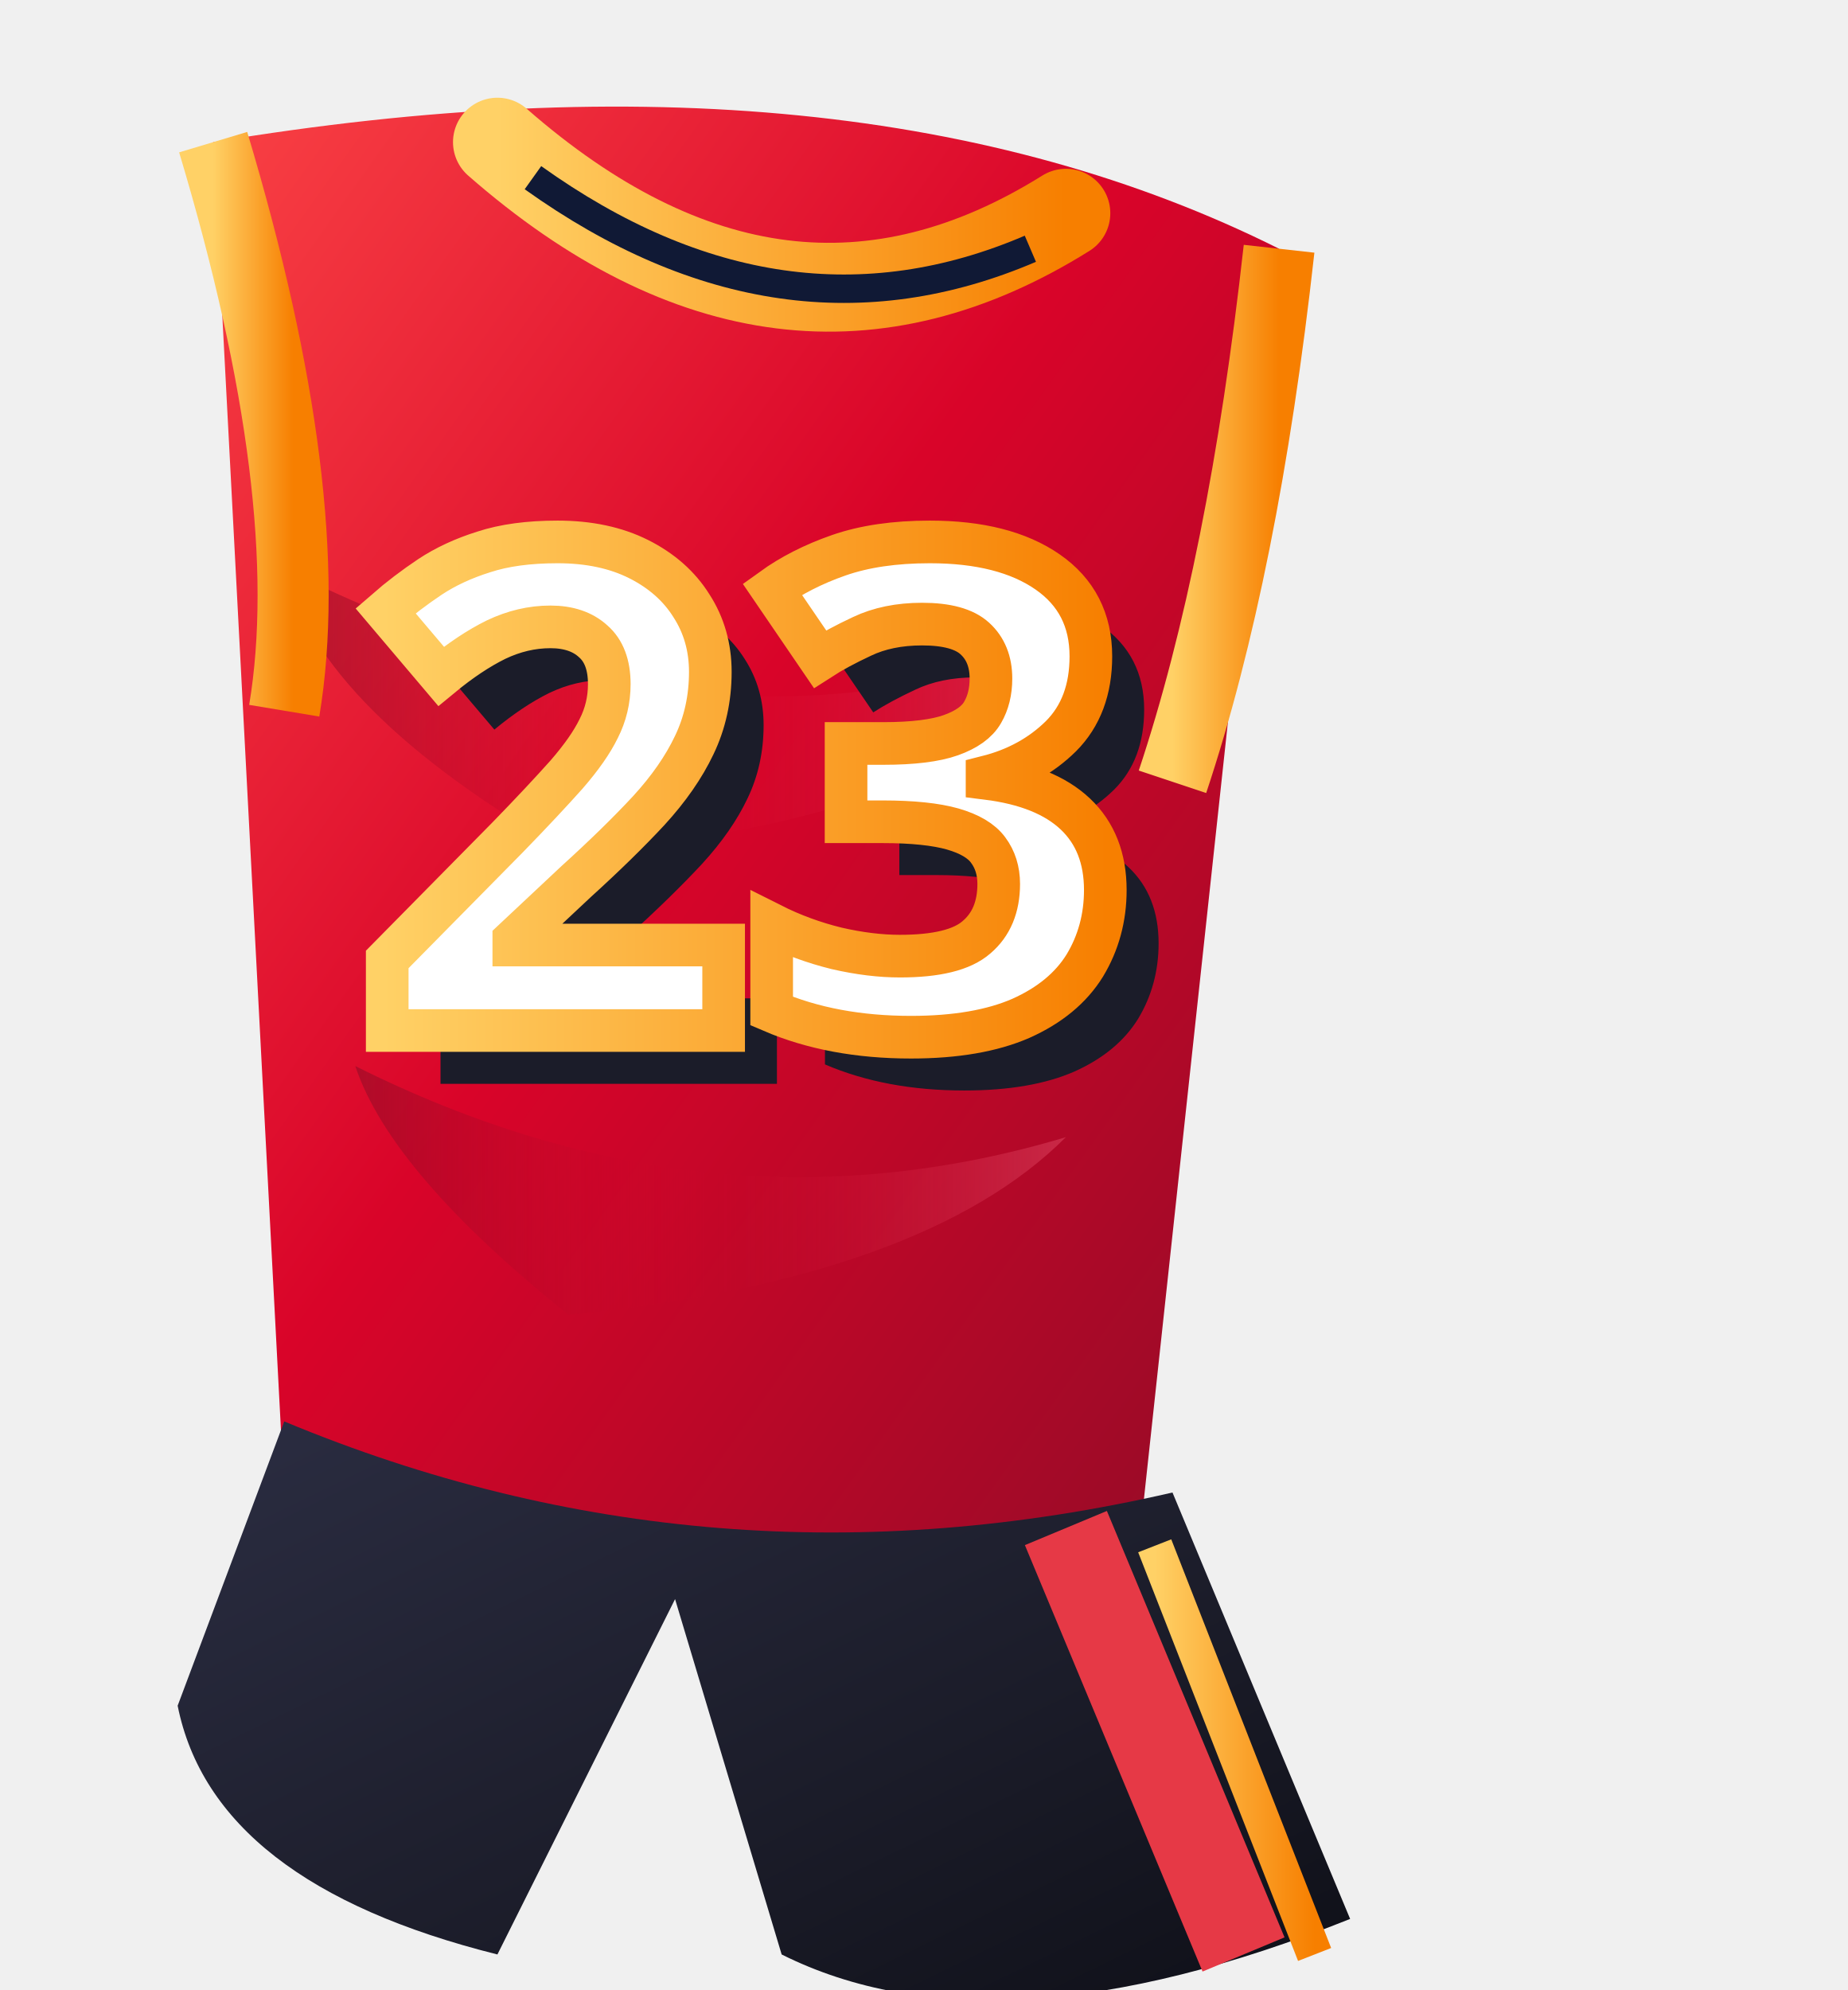
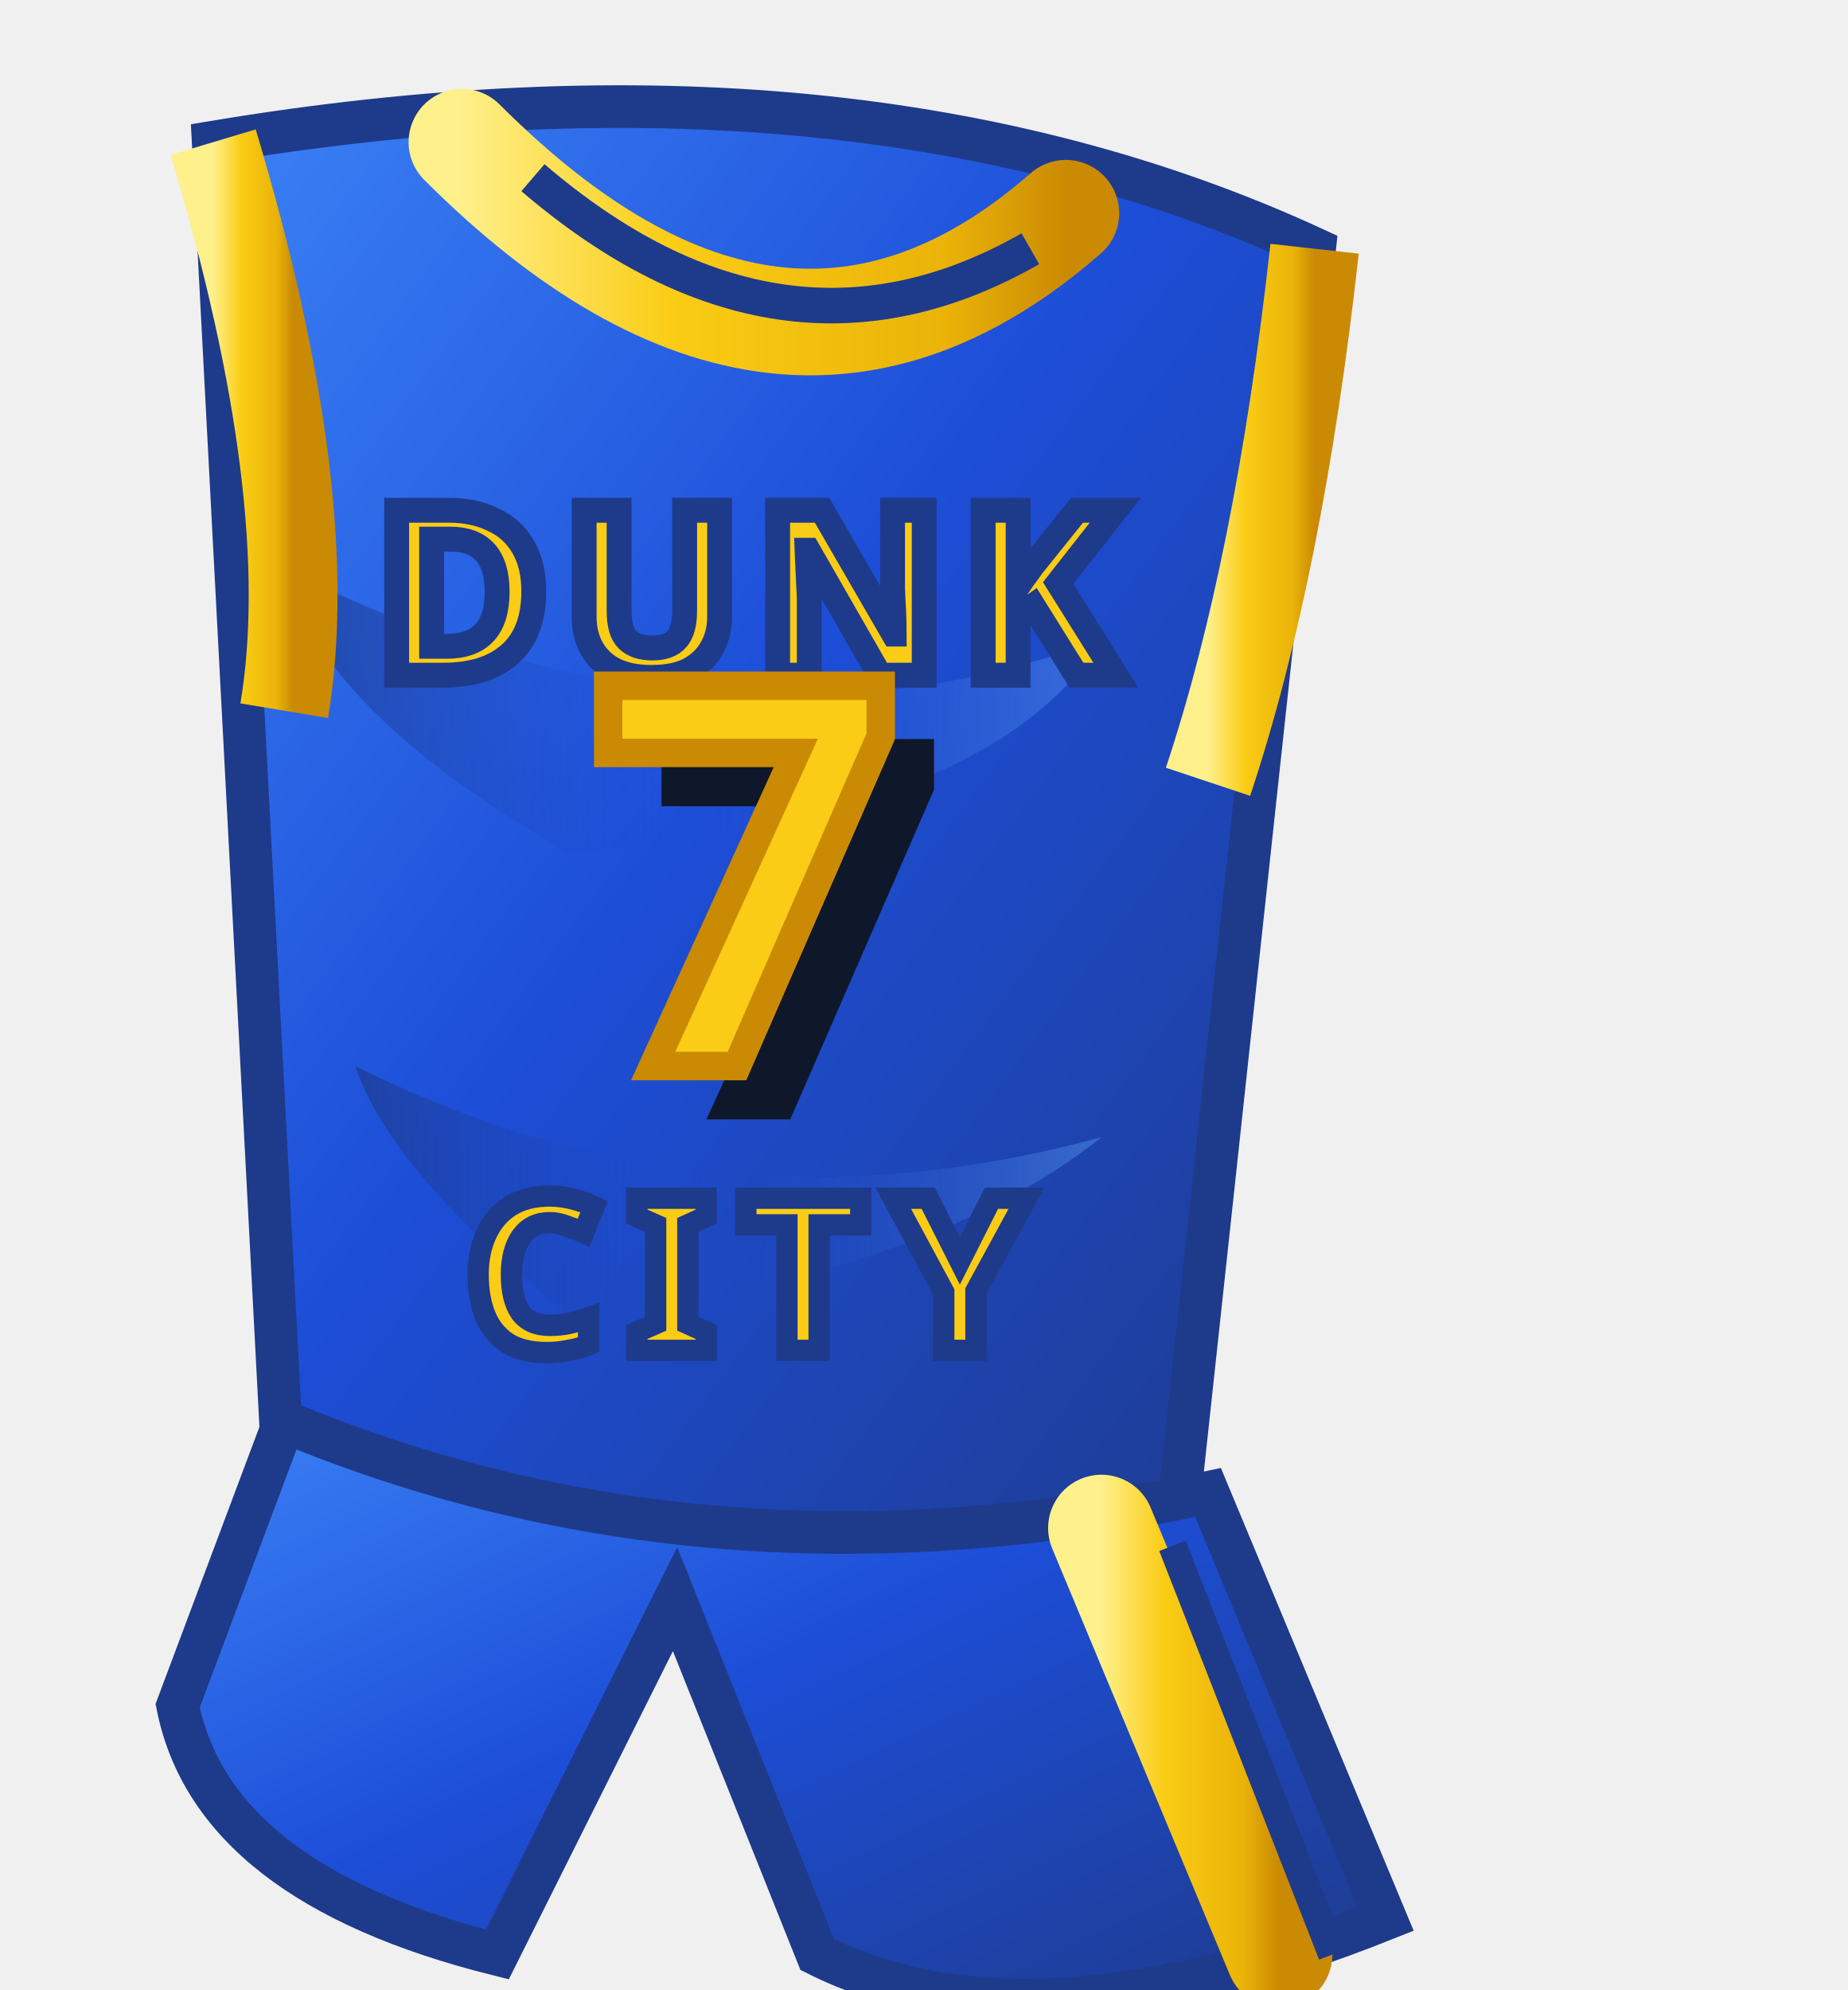
<svg xmlns="http://www.w3.org/2000/svg" viewBox="0 0 52 56" width="52" height="56">
  <defs>
    <linearGradient id="skinBase" x1="0%" y1="0%" x2="100%" y2="100%">
-       <stop offset="0%" stop-color="#f5d0b0" />
-       <stop offset="50%" stop-color="#e2ab82" />
-       <stop offset="100%" stop-color="#c6855b" />
+       <stop offset="0%" stop-color="#fed7aa" />
+       <stop offset="40%" stop-color="#fb923c" />
+       <stop offset="85%" stop-color="#ea580c" />
+       <stop offset="100%" stop-color="#c2410c" />
    </linearGradient>
    <linearGradient id="skinShadow" x1="0%" y1="0%" x2="0%" y2="100%">
-       <stop offset="0%" stop-color="#d4976c" />
-       <stop offset="100%" stop-color="#a8653e" />
+       <stop offset="0%" stop-color="#ea580c" />
+       <stop offset="70%" stop-color="#c2410c" />
+       <stop offset="100%" stop-color="#9a3412" />
    </linearGradient>
-     <linearGradient id="jerseyRed" x1="0%" y1="0%" x2="100%" y2="100%">
-       <stop offset="0%" stop-color="#f94144" />
-       <stop offset="45%" stop-color="#d90429" />
-       <stop offset="100%" stop-color="#900c27" />
+     <linearGradient id="skinHighlight" x1="0%" y1="0%" x2="100%" y2="0%">
+       <stop offset="0%" stop-color="#ffedd5" stop-opacity="0.8" />
+       <stop offset="100%" stop-color="#fed7aa" stop-opacity="0.1" />
+     </linearGradient>
+     <linearGradient id="jerseyBlue" x1="0%" y1="0%" x2="100%" y2="100%">
+       <stop offset="0%" stop-color="#3b82f6" />
+       <stop offset="45%" stop-color="#1d4ed8" />
+       <stop offset="100%" stop-color="#1e3a8a" />
    </linearGradient>
    <linearGradient id="jerseyFold" x1="0%" y1="0%" x2="100%" y2="0%">
-       <stop offset="0%" stop-color="#900c27" stop-opacity="0.6" />
-       <stop offset="50%" stop-color="#d90429" stop-opacity="0" />
-       <stop offset="100%" stop-color="#ff758f" stop-opacity="0.3" />
+       <stop offset="0%" stop-color="#1e3a8a" stop-opacity="0.7" />
+       <stop offset="50%" stop-color="#1d4ed8" stop-opacity="0" />
+       <stop offset="100%" stop-color="#60a5fa" stop-opacity="0.4" />
    </linearGradient>
-     <linearGradient id="shortsDark" x1="0%" y1="0%" x2="100%" y2="100%">
-       <stop offset="0%" stop-color="#2b2d42" />
-       <stop offset="60%" stop-color="#1b1c29" />
-       <stop offset="100%" stop-color="#0e0f17" />
+     <linearGradient id="goldTrim" x1="0%" y1="0%" x2="100%" y2="0%">
+       <stop offset="0%" stop-color="#fef08a" />
+       <stop offset="35%" stop-color="#facc15" />
+       <stop offset="80%" stop-color="#eab308" />
+       <stop offset="100%" stop-color="#ca8a04" />
+     </linearGradient>
+     <linearGradient id="hairDark" x1="0%" y1="100%" x2="0%" y2="0%">
+       <stop offset="0%" stop-color="#1c1917" />
+       <stop offset="60%" stop-color="#292524" />
+       <stop offset="100%" stop-color="#44403c" />
+     </linearGradient>
+     <linearGradient id="sweatbandWhite" x1="0%" y1="0%" x2="0%" y2="100%">
+       <stop offset="0%" stop-color="#ffffff" />
+       <stop offset="65%" stop-color="#f1f5f9" />
+       <stop offset="100%" stop-color="#cbd5e1" />
+     </linearGradient>
+     <linearGradient id="sweatDrop" x1="0%" y1="0%" x2="100%" y2="100%">
+       <stop offset="0%" stop-color="#ffffff" stop-opacity="0.95" />
+       <stop offset="50%" stop-color="#bae6fd" stop-opacity="0.85" />
+       <stop offset="100%" stop-color="#38bdf8" stop-opacity="0.7" />
+     </linearGradient>
+     <linearGradient id="gearBlack" x1="0%" y1="0%" x2="100%" y2="100%">
+       <stop offset="0%" stop-color="#3f3f46" />
+       <stop offset="55%" stop-color="#27272a" />
+       <stop offset="100%" stop-color="#18181b" />
    </linearGradient>
    <linearGradient id="sneakerUpper" x1="0%" y1="0%" x2="100%" y2="100%">
-       <stop offset="0%" stop-color="#ffb703" />
-       <stop offset="50%" stop-color="#fb8500" />
-       <stop offset="100%" stop-color="#d90429" />
+       <stop offset="0%" stop-color="#475569" />
+       <stop offset="50%" stop-color="#334155" />
+       <stop offset="100%" stop-color="#1e293b" />
    </linearGradient>
    <linearGradient id="soleWhite" x1="0%" y1="0%" x2="0%" y2="100%">
      <stop offset="0%" stop-color="#ffffff" />
-       <stop offset="70%" stop-color="#edf2f4" />
-       <stop offset="100%" stop-color="#8d99ae" />
-     </linearGradient>
-     <linearGradient id="compressionSleeve" x1="0%" y1="0%" x2="100%" y2="0%">
-       <stop offset="0%" stop-color="#1a1c23" />
-       <stop offset="50%" stop-color="#323644" />
-       <stop offset="100%" stop-color="#14151b" />
-     </linearGradient>
-     <linearGradient id="goldTrim" x1="0%" y1="0%" x2="100%" y2="0%">
-       <stop offset="0%" stop-color="#ffd166" />
-       <stop offset="100%" stop-color="#f77f00" />
-     </linearGradient>
-     <linearGradient id="hairFade" x1="0%" y1="100%" x2="0%" y2="0%">
-       <stop offset="0%" stop-color="#1b1a20" />
-       <stop offset="70%" stop-color="#100f14" />
-       <stop offset="100%" stop-color="#2a2734" />
+       <stop offset="70%" stop-color="#e2e8f0" />
+       <stop offset="100%" stop-color="#94a3b8" />
    </linearGradient>
  </defs>
-   <path d="M 6 4 Q 24 1 36 7 L 32 44 Q 19 47 8 42 Z" fill="url(#jerseyRed)" />
-   <path d="M 8 16 Q 20 22 30 18 Q 28 23 16 24 Q 9 20 8 16 Z" fill="url(#jerseyFold)" />
-   <path d="M 10 30 Q 20 35 30 32 Q 26 36 16 37 Q 11 33 10 30 Z" fill="url(#jerseyFold)" />
-   <path d="M 14 4 Q 22 11 30 6" stroke="url(#goldTrim)" stroke-width="2.5" fill="none" stroke-linecap="round" />
-   <path d="M 15 5 Q 22 10 29 7" stroke="#101935" stroke-width="0.8" fill="none" />
-   <path d="M 6 4 Q 9 14 8 20" stroke="url(#goldTrim)" stroke-width="2" fill="none" />
-   <path d="M 36 7 Q 35 16 33 22" stroke="url(#goldTrim)" stroke-width="2" fill="none" />
-   <text x="22.5" y="30.5" font-family="'Impact', 'Arial Black', sans-serif" font-size="19" font-weight="900" fill="#1b1c29" text-anchor="middle">23</text>
-   <text x="21" y="29" font-family="'Impact', 'Arial Black', sans-serif" font-size="19" font-weight="900" fill="#ffffff" stroke="url(#goldTrim)" stroke-width="1.2" text-anchor="middle">23</text>
-   <path d="M 8 40 Q 20 45 33 42 L 38 54 Q 28 58 22 55 L 19 45 L 14 55 Q 6 53 5 48 Z" fill="url(#shortsDark)" />
-   <path d="M 30 43 L 35 55" stroke="#e63946" stroke-width="2.5" fill="none" />
-   <path d="M 32.5 43.5 L 37 55" stroke="url(#goldTrim)" stroke-width="1" fill="none" />
+   <path d="M 6 4 Q 24 1 37 7 L 33 44 Q 19 47 8 42 Z" fill="url(#jerseyBlue)" stroke="#1e3a8a" stroke-width="1.2" />
+   <path d="M 8 16 Q 20 22 31 18 Q 28 23 16 24 Q 9 20 8 16 Z" fill="url(#jerseyFold)" />
+   <path d="M 10 30 Q 20 35 31 32 Q 26 36 16 37 Q 11 33 10 30 Z" fill="url(#jerseyFold)" />
+   <path d="M 13 4 Q 22 13 30 6" stroke="url(#goldTrim)" stroke-width="3" fill="none" stroke-linecap="round" />
+   <path d="M 15 5 Q 22 11 29 7" stroke="#1e3a8a" stroke-width="1" fill="none" />
+   <path d="M 6 4 Q 9 14 8 20" stroke="url(#goldTrim)" stroke-width="2.5" fill="none" />
+   <path d="M 37 7 Q 36 16 34 22" stroke="url(#goldTrim)" stroke-width="2.5" fill="none" />
+   <text x="21" y="19" font-family="'Impact', 'Arial Black', sans-serif" font-size="6.5" font-weight="900" fill="#facc15" stroke="#1e3a8a" stroke-width="0.7" text-anchor="middle" letter-spacing="0.5">DUNK</text>
+   <text x="22.5" y="31.5" font-family="'Impact', 'Arial Black', sans-serif" font-size="15" font-weight="900" fill="#0f172a" text-anchor="middle">7</text>
+   <text x="21" y="30" font-family="'Impact', 'Arial Black', sans-serif" font-size="15" font-weight="900" fill="#facc15" stroke="#ca8a04" stroke-width="0.8" text-anchor="middle">7</text>
+   <text x="21" y="38" font-family="'Impact', 'Arial Black', sans-serif" font-size="6" font-weight="900" fill="#facc15" stroke="#1e3a8a" stroke-width="0.6" text-anchor="middle" letter-spacing="0.8">CITY</text>
+   <path d="M 8 40 Q 20 45 34 42 L 39 54 Q 29 58 23 55 L 19 45 L 14 55 Q 6 53 5 48 Z" fill="url(#jerseyBlue)" stroke="#1e3a8a" stroke-width="1.2" />
+   <path d="M 31 43 L 36 55" stroke="url(#goldTrim)" stroke-width="3" fill="none" stroke-linecap="round" />
+   <path d="M 33 43.5 L 37.5 55" stroke="#1e3a8a" stroke-width="0.8" fill="none" />
</svg>
